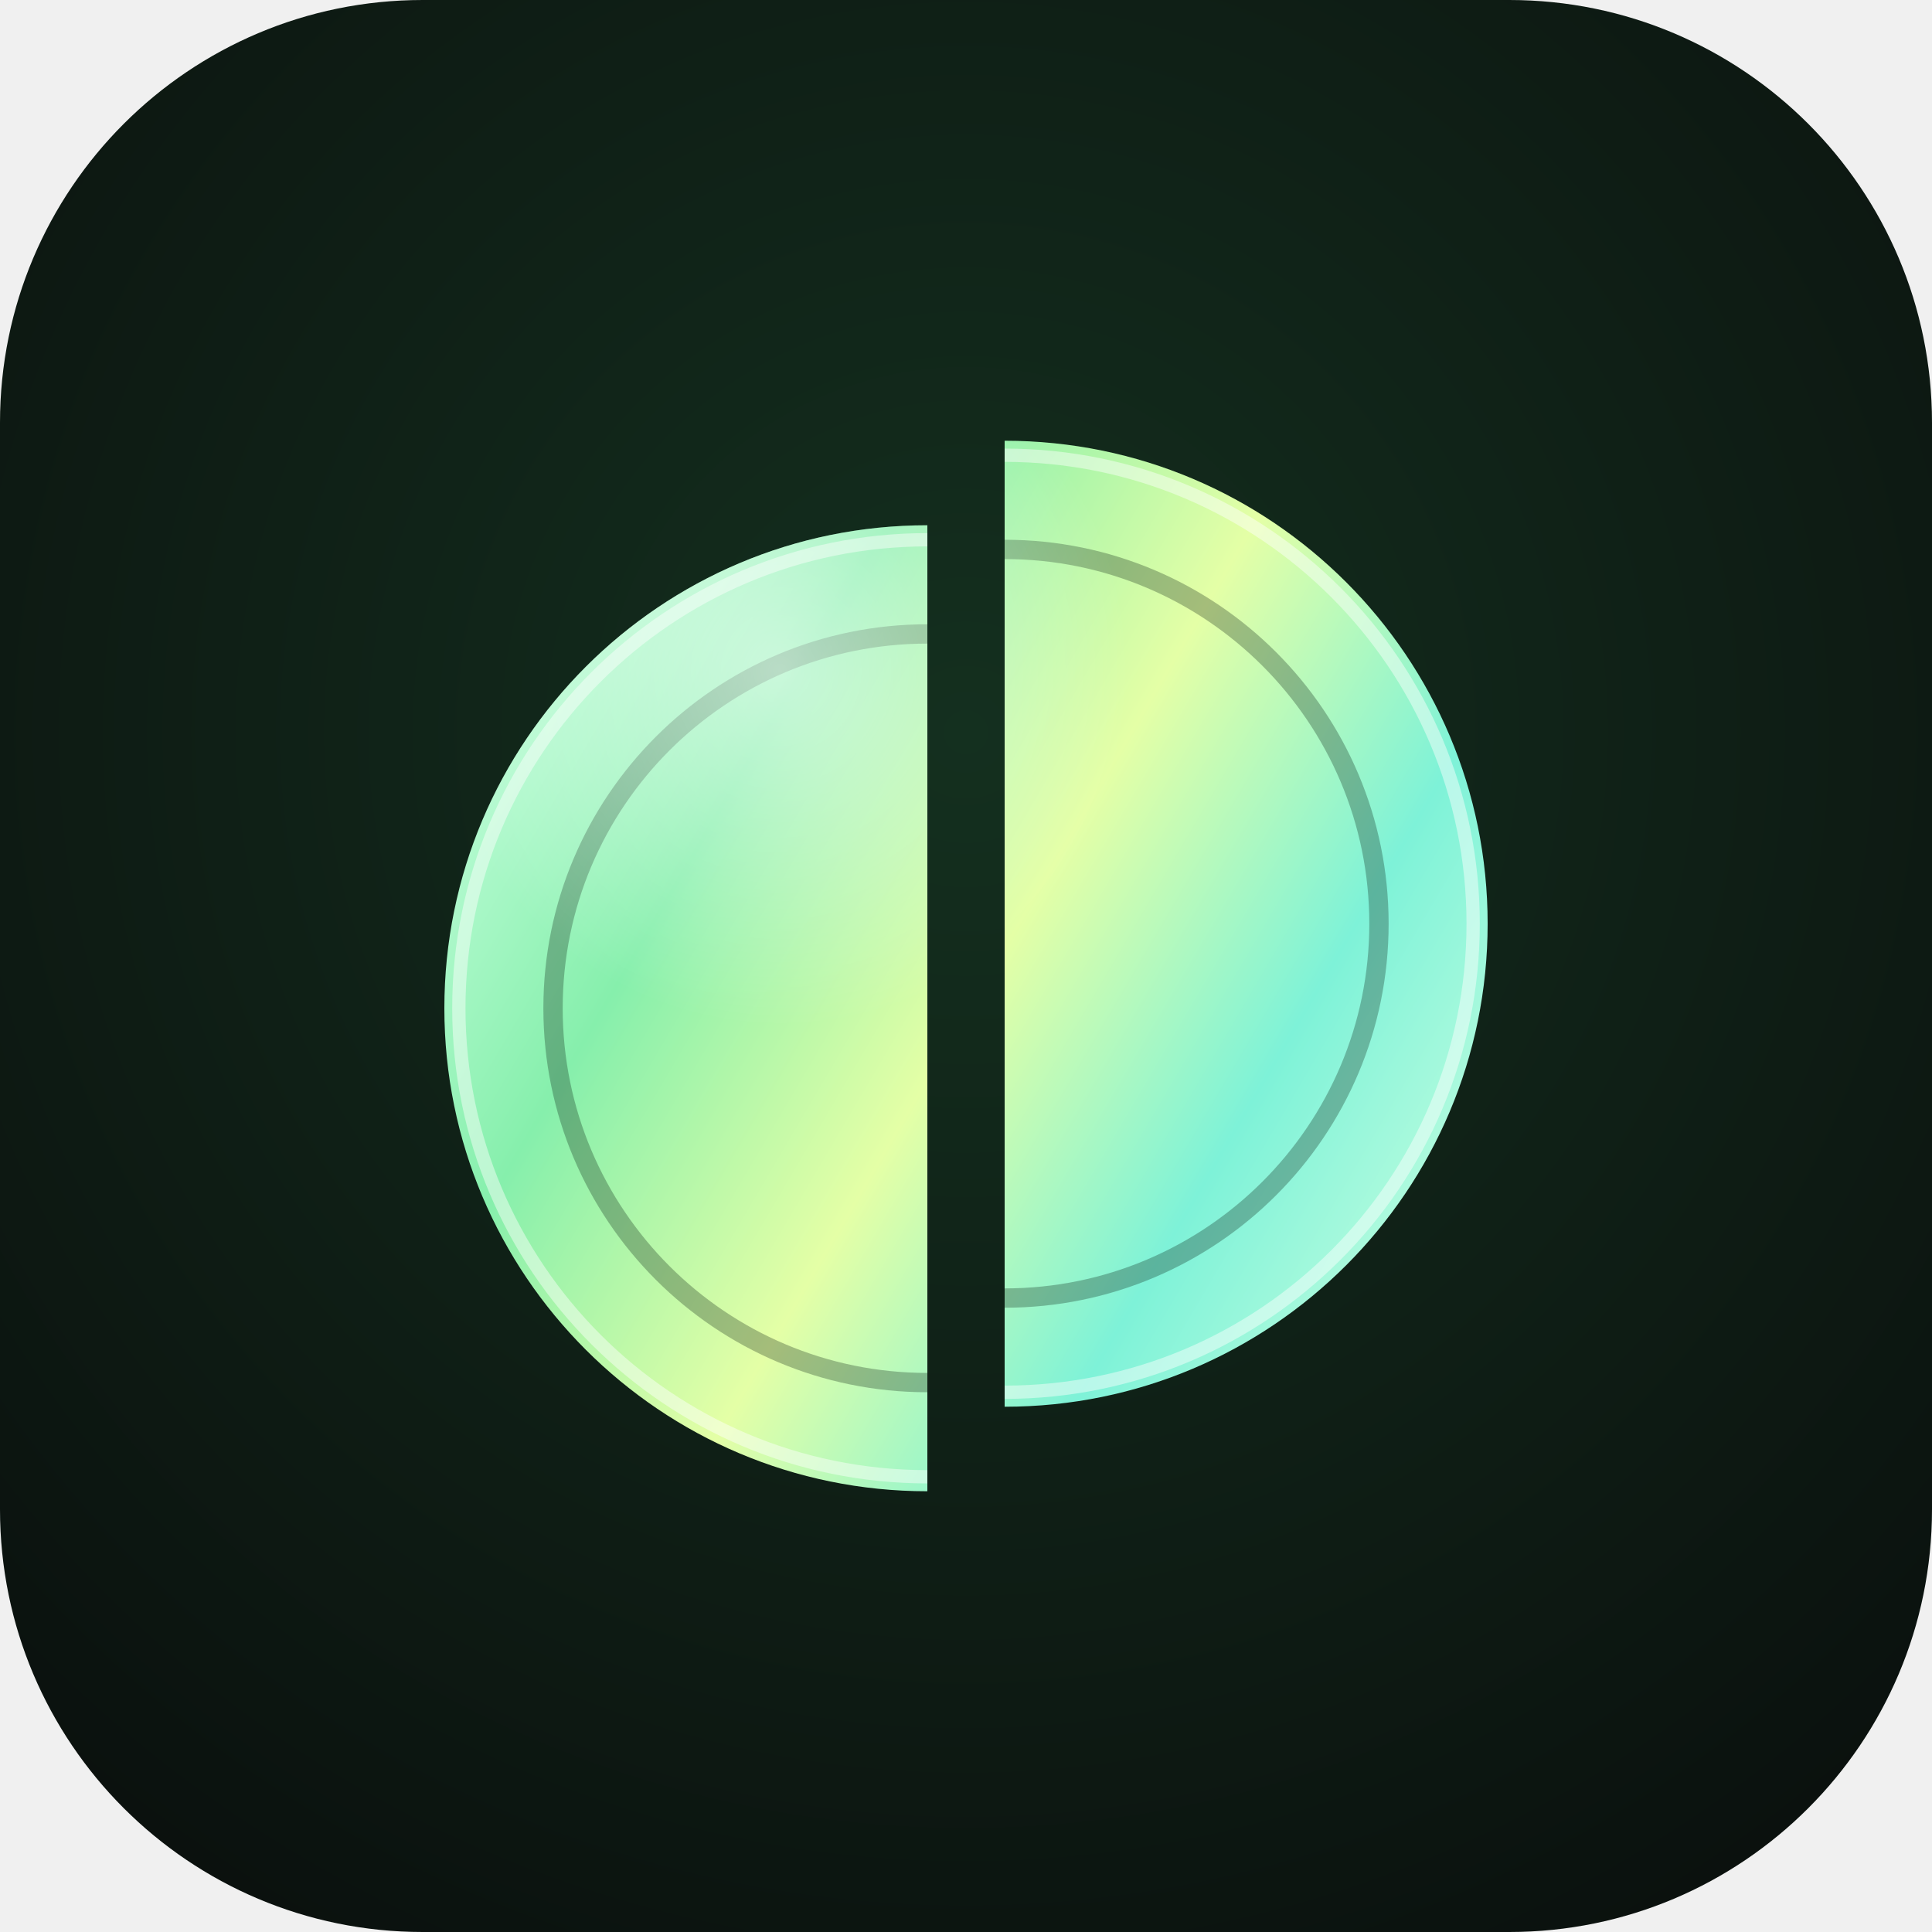
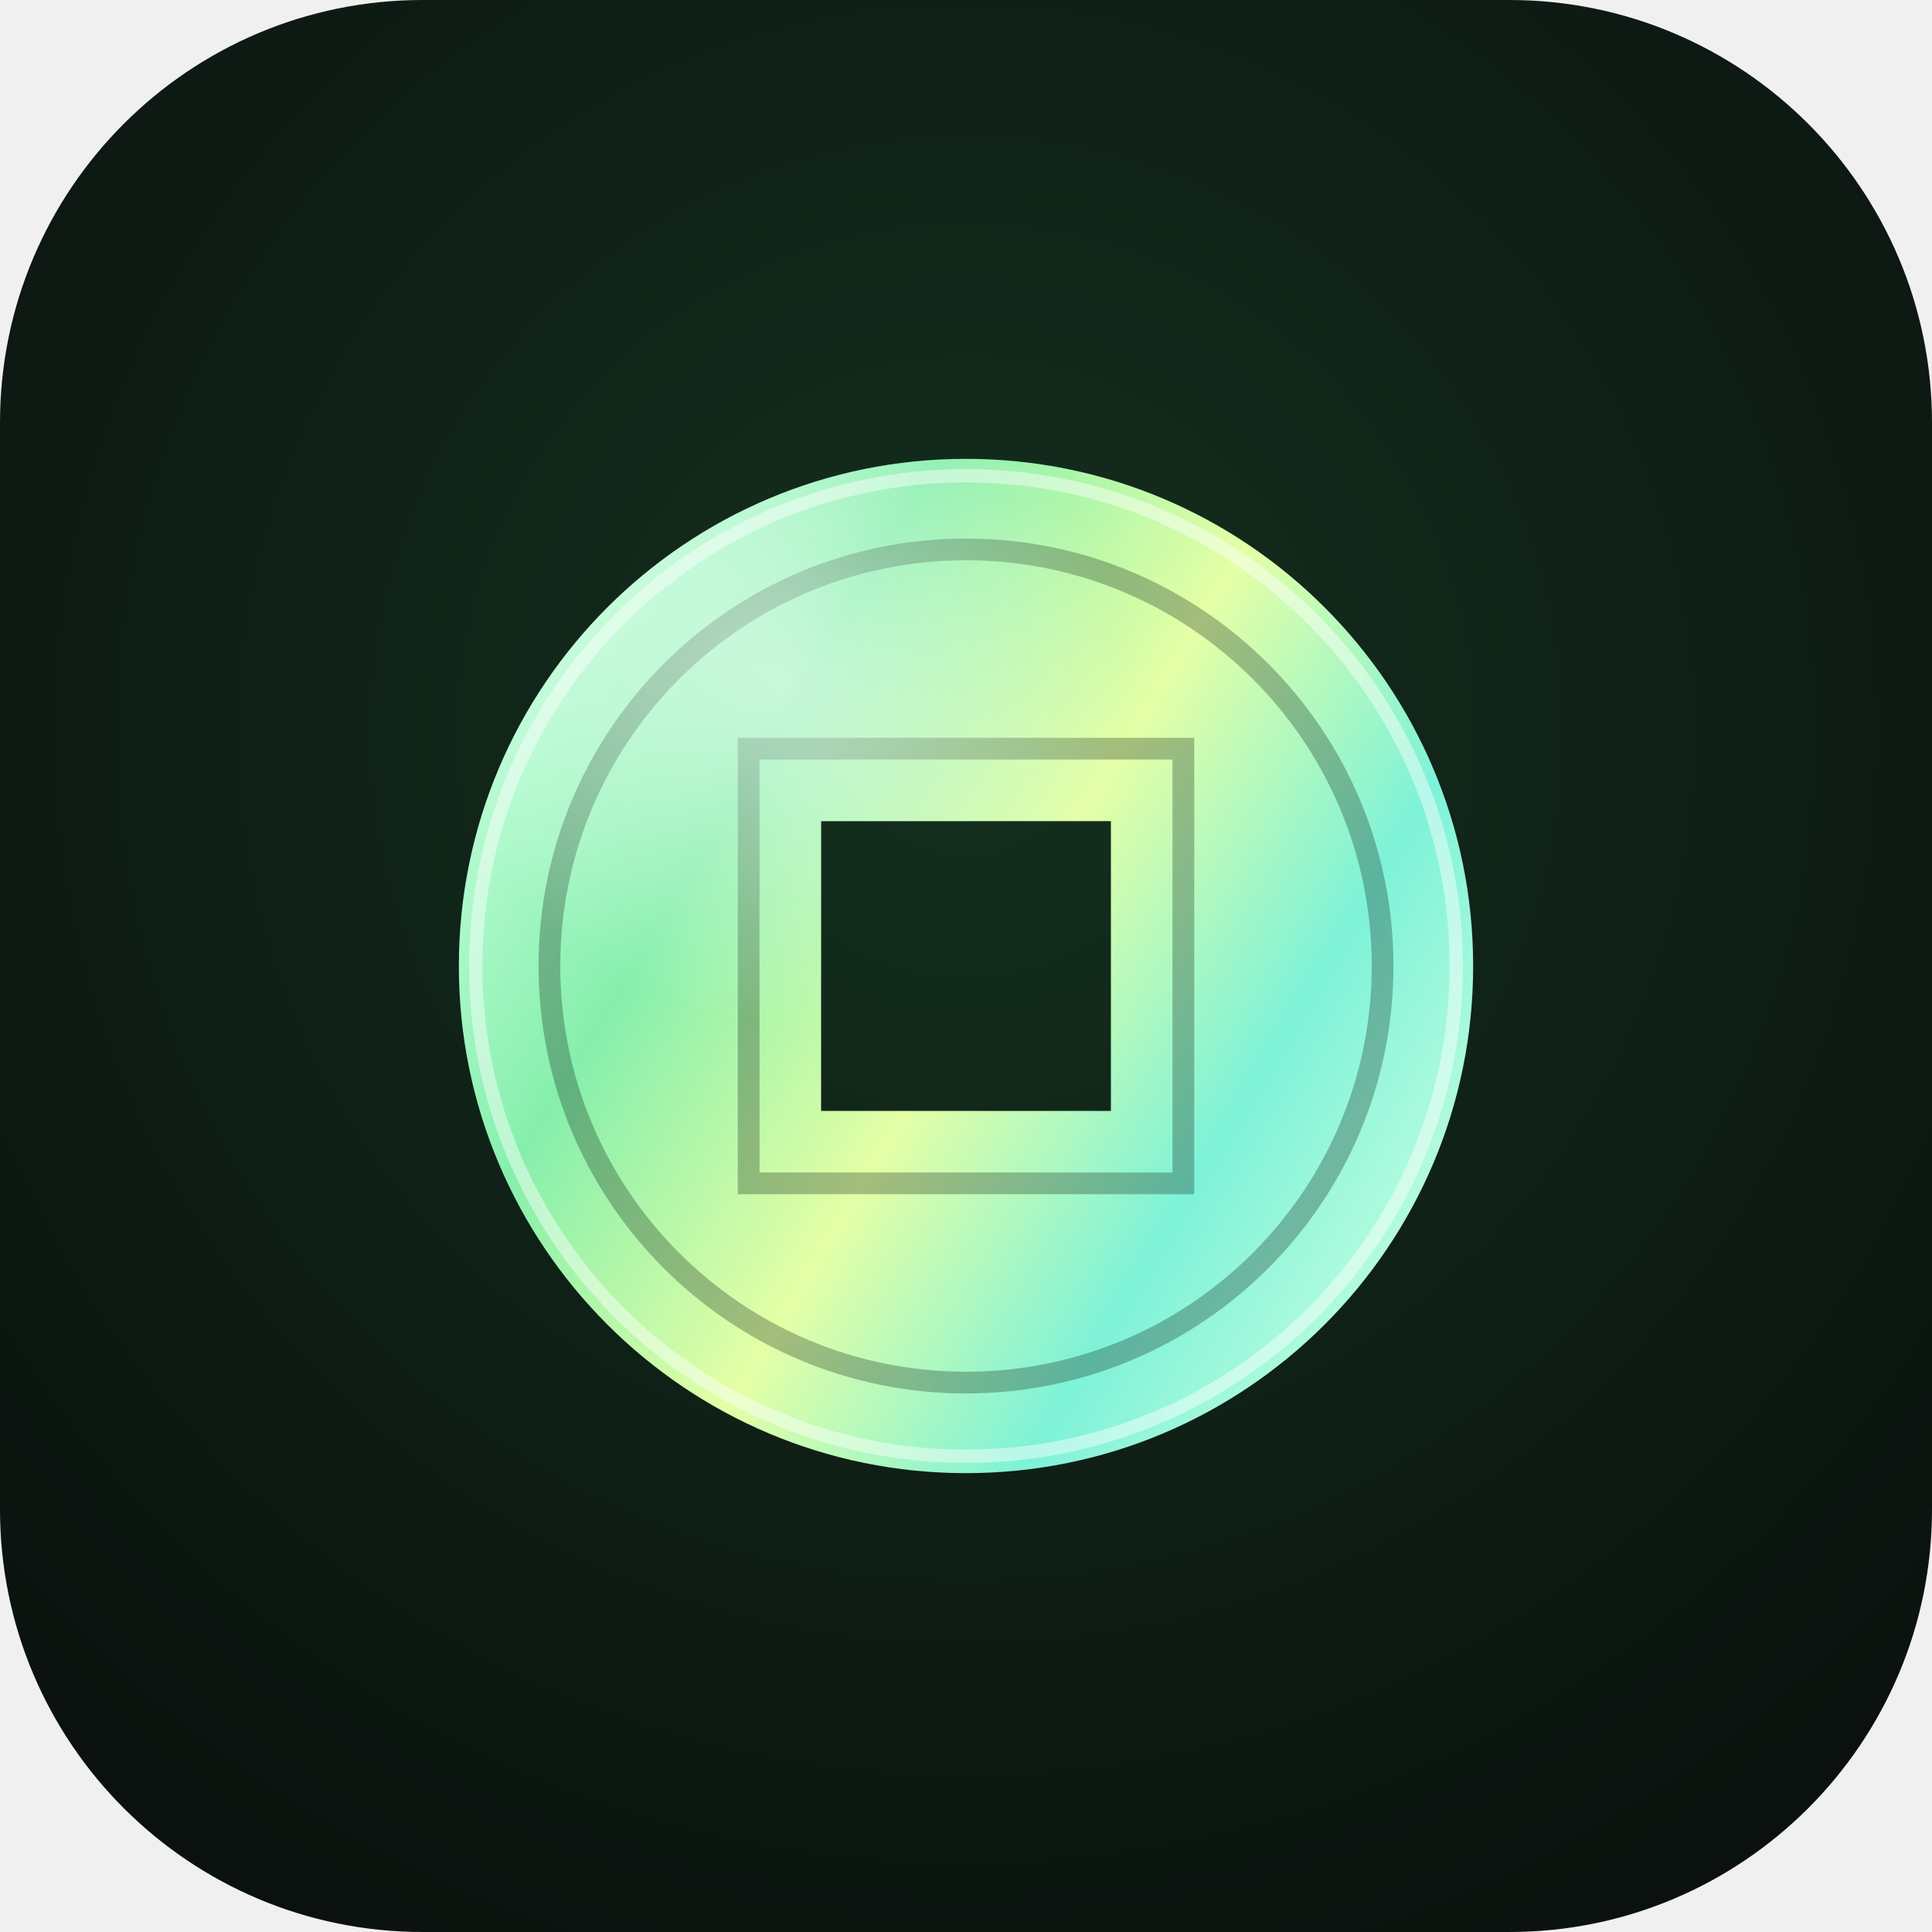
<svg xmlns="http://www.w3.org/2000/svg" viewBox="0 0 512 512" width="512" height="512" role="img" aria-label="hwai.ai">
  <defs>
    <linearGradient id="hwa-foil" x1="0" y1=".2" x2="1" y2=".8">
      <stop offset="0" stop-color="#C9FFE0" />
      <stop offset="0.26" stop-color="#86EFAC" />
      <stop offset="0.52" stop-color="#E4FFA6" />
      <stop offset="0.76" stop-color="#7EF2D8" />
      <stop offset="1" stop-color="#C9FFE0" />
    </linearGradient>
    <radialGradient id="hwa-sheen" cx=".32" cy=".22" r=".75">
      <stop offset="0" stop-color="#FFFFFF" stop-opacity=".55" />
      <stop offset=".45" stop-color="#FFFFFF" stop-opacity="0" />
    </radialGradient>
    <radialGradient id="hwa-bg" cx=".5" cy=".38" r=".75">
      <stop offset="0" stop-color="#14301F" />
      <stop offset="1" stop-color="#0A0F0D" />
    </radialGradient>
  </defs>
  <rect width="512" height="512" rx="112" fill="url(#hwa-bg)" />
  <g transform="translate(96 96) scale(3.2)">
-     <path d="M46.8 13.5A40 40 0 0 0 46.8 93.5ZM53.2 6.5A40 40 0 0 1 53.2 86.5Z" fill="url(#hwa-foil)" />
-     <path d="M46.8 22.5A31 31 0 0 0 46.8 84.5M53.2 15.5A31 31 0 0 1 53.2 77.5" fill="none" stroke="#03140A" stroke-opacity=".28" stroke-width="1.6" />
-     <path d="M46.8 14.7A38.8 38.8 0 0 0 46.8 92.3M53.2 7.7A38.8 38.8 0 0 1 53.2 85.3" fill="none" stroke="#FFFFFF" stroke-opacity=".45" stroke-width="1.1" />
-     <path d="M46.8 13.5A40 40 0 0 0 46.8 93.5ZM53.2 6.5A40 40 0 0 1 53.2 86.5Z" fill="url(#hwa-sheen)" />
+     <path d="M8 50A42 42 0 1 1 92 50A42 42 0 1 1 8 50ZM38 62L62 62L62 38L38 38Z" fill="url(#hwa-foil)" />
+     <circle cx="50" cy="50" r="34.5" fill="none" stroke="#03140A" stroke-opacity=".28" stroke-width="1.8" />
+     <path d="M32 32L68 32L68 68L32 68Z" fill="none" stroke="#03140A" stroke-opacity=".28" stroke-width="1.8" />
+     <circle cx="50" cy="50" r="40.6" fill="none" stroke="#FFFFFF" stroke-opacity=".45" stroke-width="1.1" />
+     <path d="M8 50A42 42 0 1 1 92 50A42 42 0 1 1 8 50ZM38 62L62 62L62 38L38 38Z" fill="url(#hwa-sheen)" />
  </g>
</svg>
